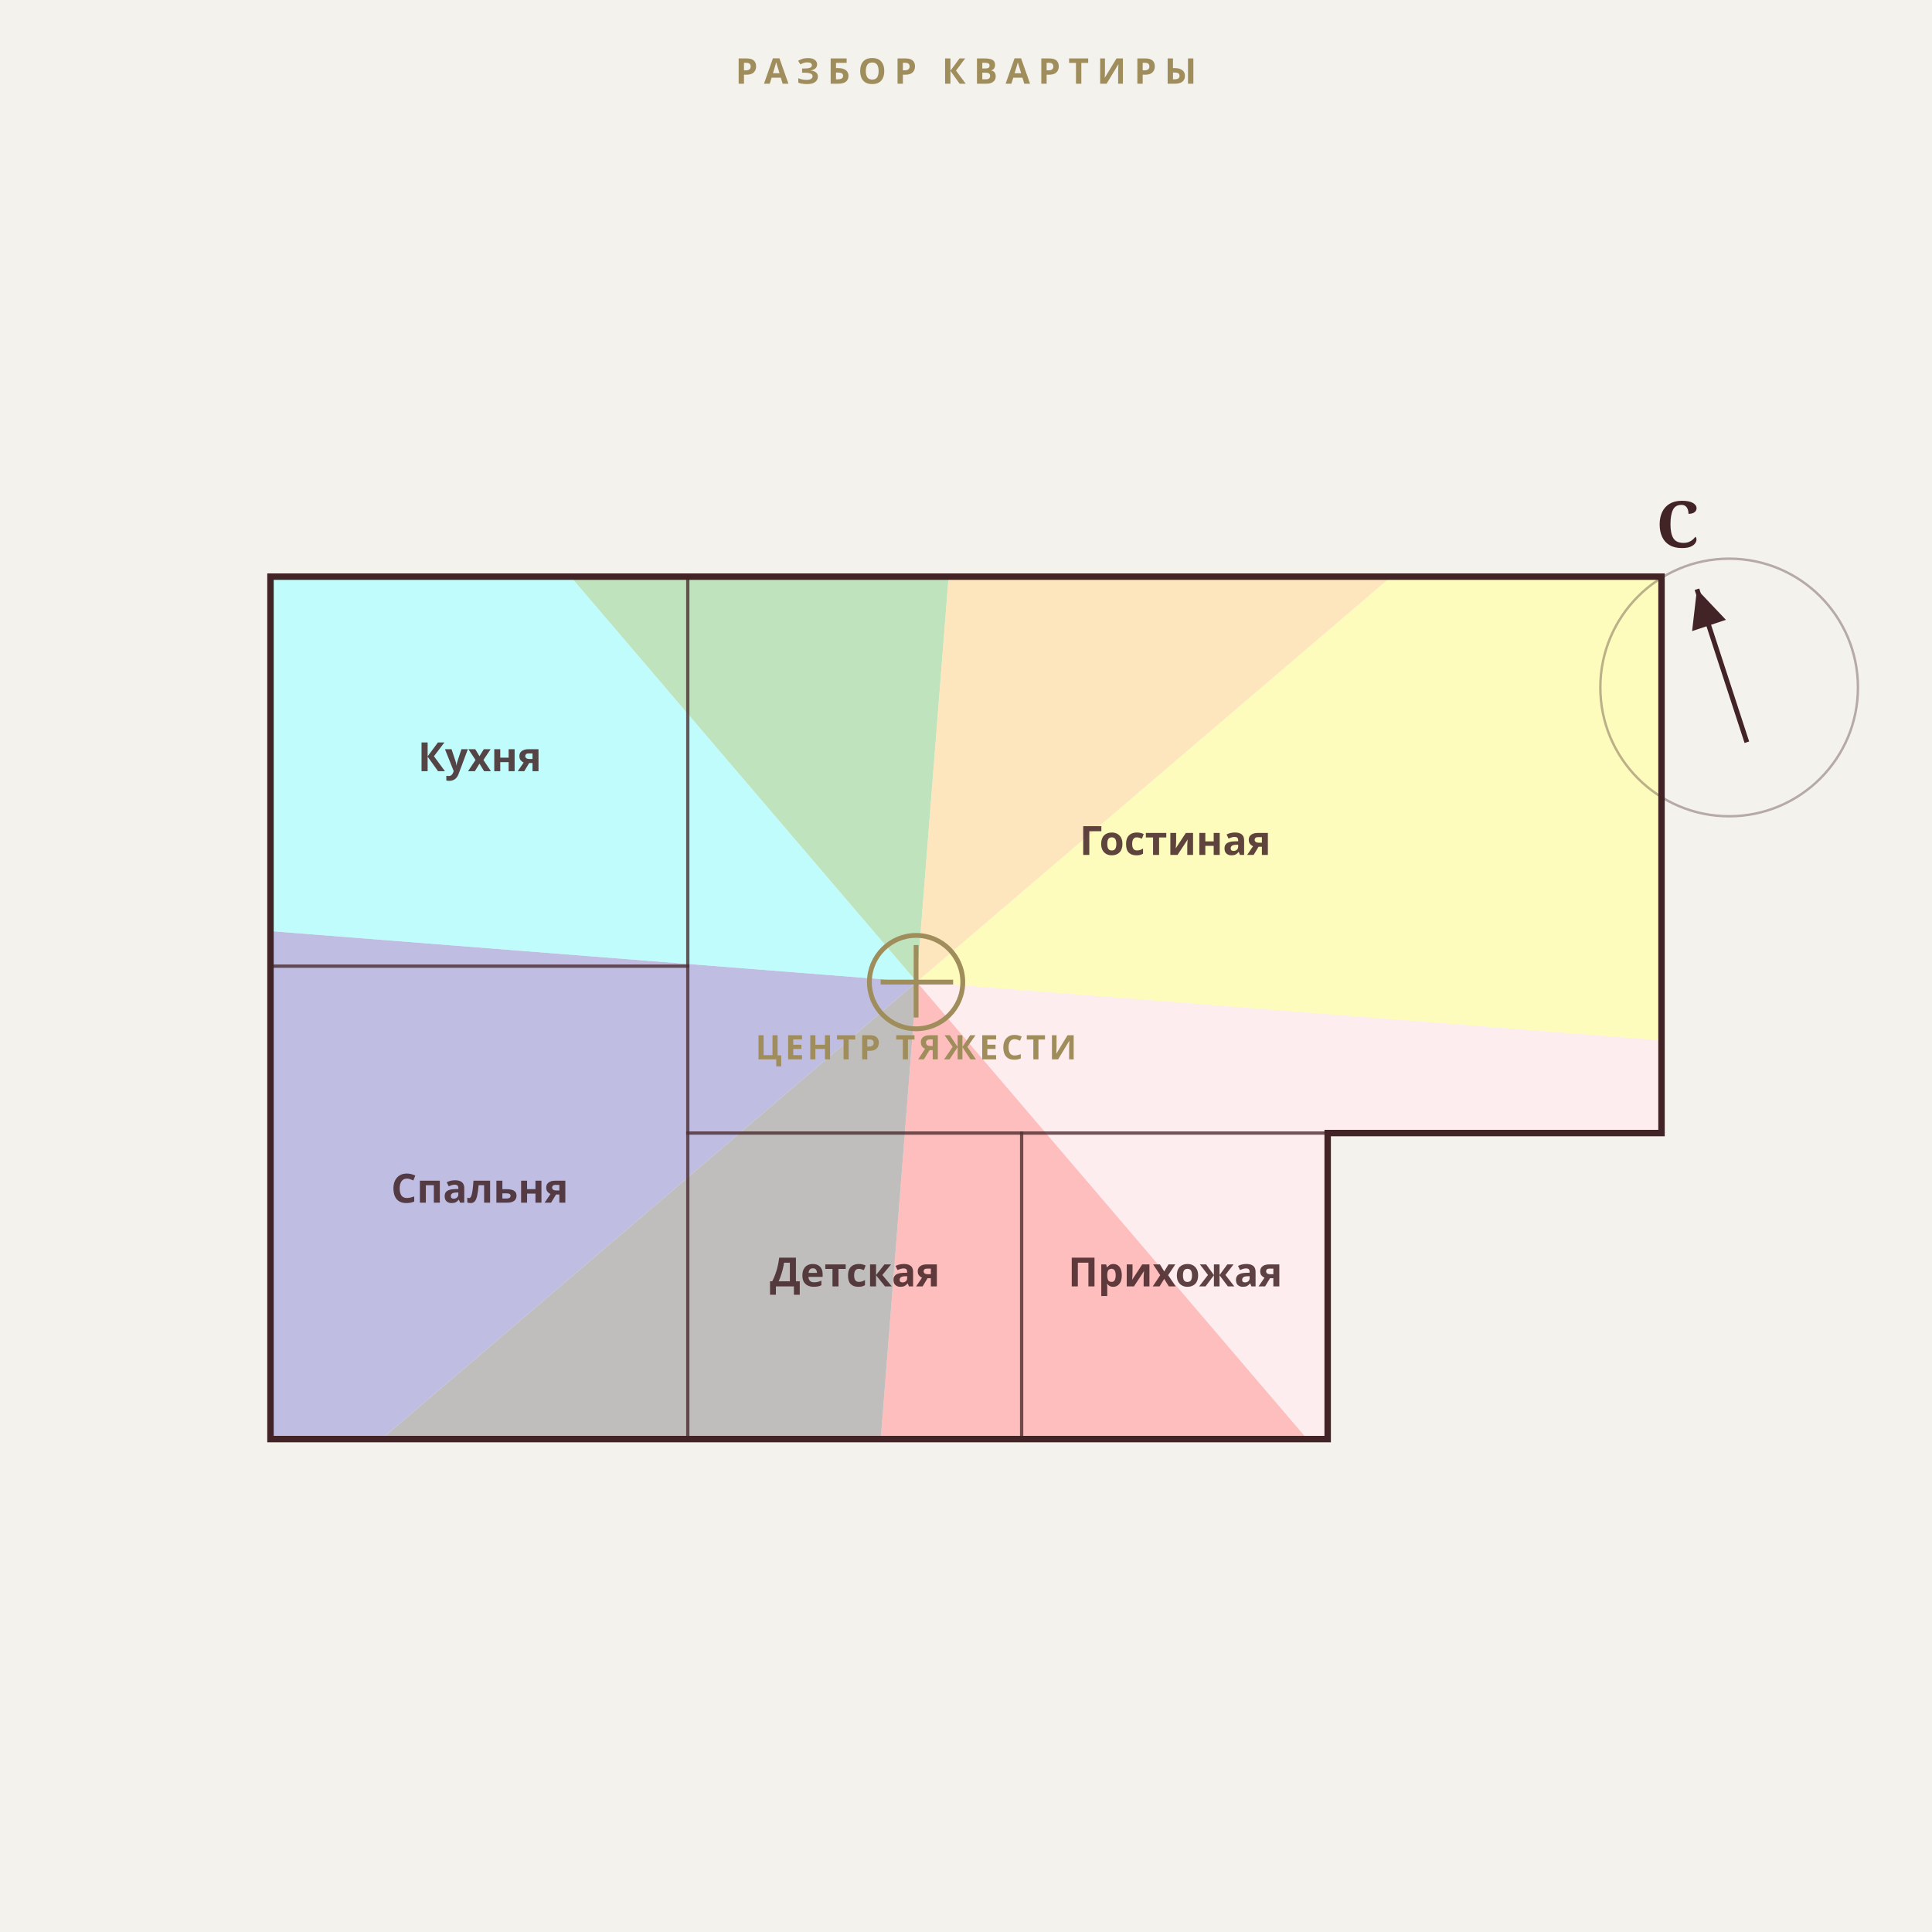
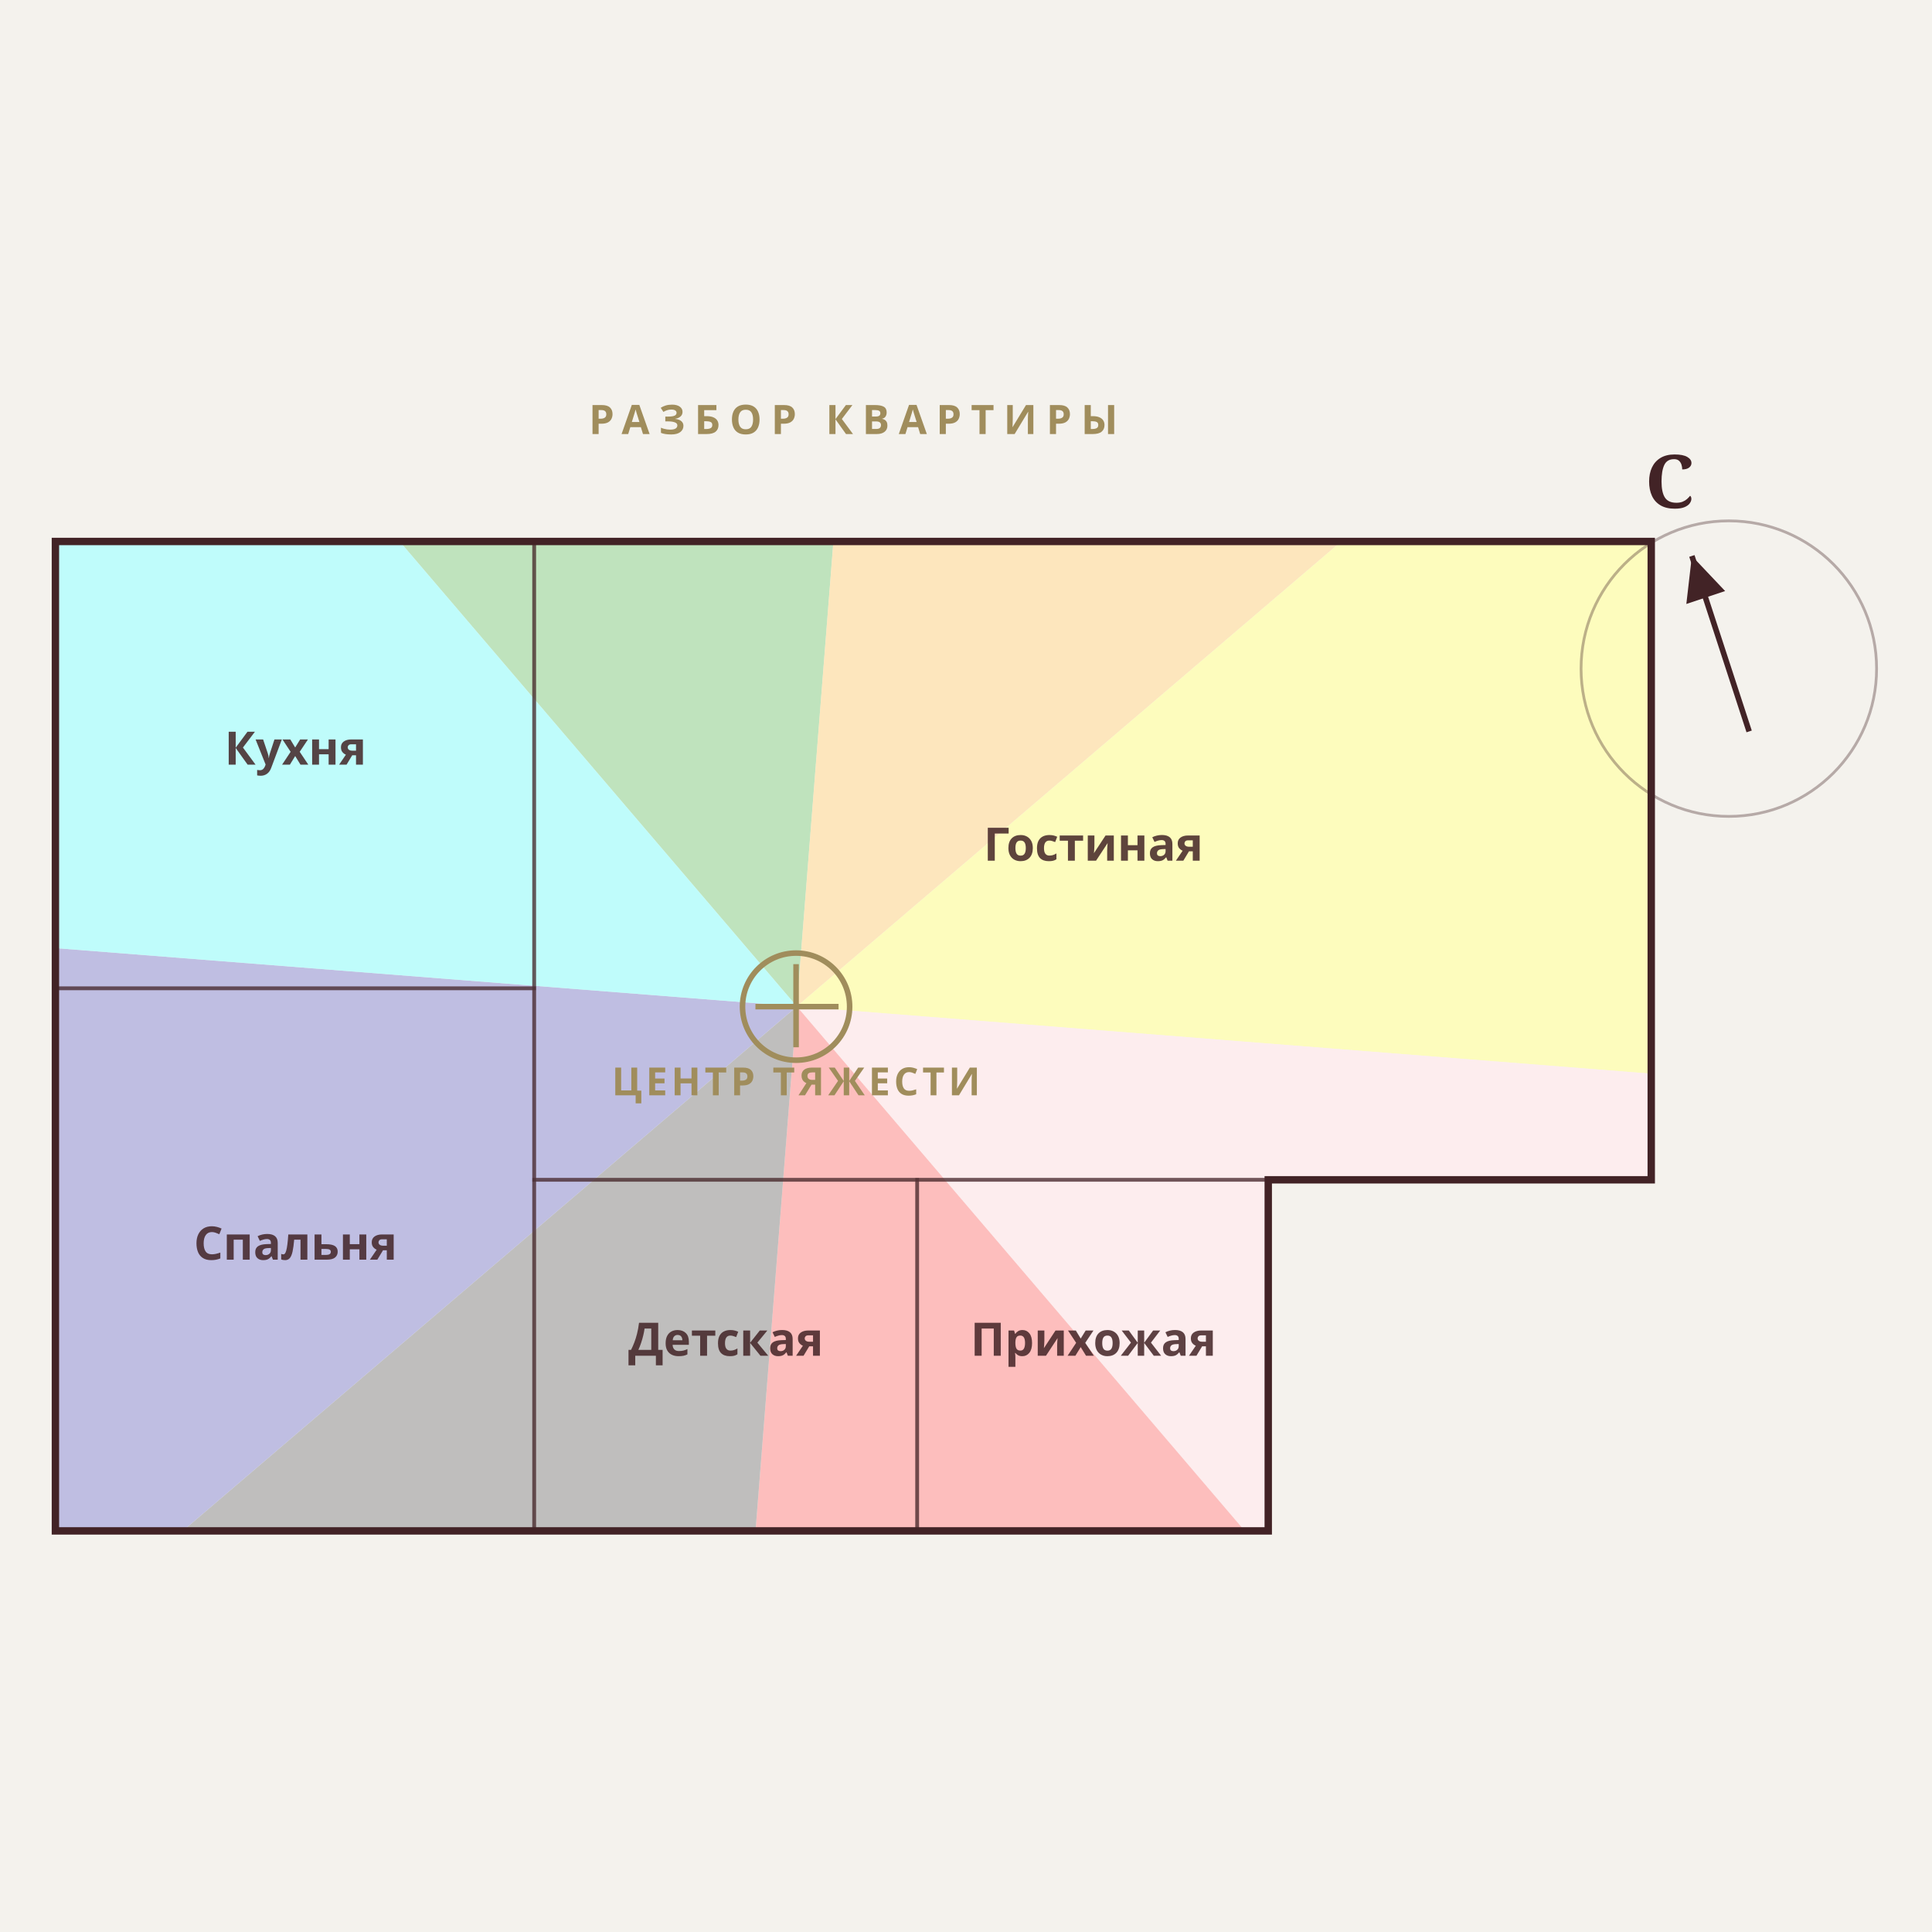
- <svg xmlns="http://www.w3.org/2000/svg" viewBox="0 0 1200 1200" width="1200" height="1200" role="img">
-   <rect width="1200" height="1200" fill="#F4F2ED" />
+ <svg xmlns="http://www.w3.org/2000/svg" viewBox="138 65 1046 1046" width="1046" height="1046" role="img">
+   <rect x="138" y="65" width="1046" height="1046" fill="#F4F2ED" />
  <clipPath id="flat">
    <polygon points="168.0,358.16 1032.0,358.16 1032.0,703.76 824.64,703.76 824.64,893.84 168.0,893.84" />
  </clipPath>
  <g clip-path="url(#flat)">
    <path d="M 569.4 609.9 L -216.2 -309.9 A 1209.6 1209.6 0 0 1 664.3 -595.9 Z" fill="#B2E0B2" opacity="0.8" />
    <path d="M 569.4 609.9 L 664.3 -595.9 A 1209.6 1209.6 0 0 1 1489.2 -175.6 Z" fill="#FFE4B2" opacity="0.8" />
    <path d="M 569.4 609.9 L 1489.2 -175.6 A 1209.6 1209.6 0 0 1 1775.3 704.8 Z" fill="#FFFFB2" opacity="0.8" />
    <path d="M 569.4 609.9 L 1775.3 704.8 A 1209.6 1209.6 0 0 1 1355.0 1529.7 Z" fill="#FFECEF" opacity="0.8" />
    <path d="M 569.4 609.9 L 1355.0 1529.7 A 1209.6 1209.6 0 0 1 474.5 1815.8 Z" fill="#FFB2B2" opacity="0.8" />
    <path d="M 569.4 609.9 L 474.5 1815.8 A 1209.6 1209.6 0 0 1 -350.4 1395.5 Z" fill="#B2B2B2" opacity="0.8" />
    <path d="M 569.4 609.9 L -350.4 1395.5 A 1209.6 1209.6 0 0 1 -636.5 515.0 Z" fill="#B2B2E0" opacity="0.8" />
    <path d="M 569.4 609.9 L -636.5 515.0 A 1209.6 1209.6 0 0 1 -216.2 -309.9 Z" fill="#B2FFFF" opacity="0.8" />
  </g>
  <polygon points="168.0,358.16 427.2,358.16 427.2,600.08 168.0,600.08" fill="none" stroke="#422326" stroke-opacity="0.5" stroke-width="2" clip-path="url(#flat)" />
  <text x="298" y="479" text-anchor="middle" font-family="Manrope, system-ui, sans-serif" font-size="25" fill="#422326" opacity="0.85" font-weight="600">Кухня</text>
  <polygon points="427.2,358.16 1032.0,358.16 1032.0,703.76 427.2,703.76" fill="none" stroke="#422326" stroke-opacity="0.5" stroke-width="2" clip-path="url(#flat)" />
  <text x="730" y="531" text-anchor="middle" font-family="Manrope, system-ui, sans-serif" font-size="25" fill="#422326" opacity="0.85" font-weight="600">Гостиная</text>
  <polygon points="168.0,600.08 427.2,600.08 427.2,893.84 168.0,893.84" fill="none" stroke="#422326" stroke-opacity="0.5" stroke-width="2" clip-path="url(#flat)" />
  <text x="298" y="747" text-anchor="middle" font-family="Manrope, system-ui, sans-serif" font-size="25" fill="#422326" opacity="0.85" font-weight="600">Спальня</text>
  <polygon points="427.2,703.76 634.56,703.76 634.56,893.84 427.2,893.84" fill="none" stroke="#422326" stroke-opacity="0.5" stroke-width="2" clip-path="url(#flat)" />
  <text x="531" y="799" text-anchor="middle" font-family="Manrope, system-ui, sans-serif" font-size="25" fill="#422326" opacity="0.85" font-weight="600">Детская</text>
  <polygon points="634.56,703.76 824.64,703.76 824.64,893.84 634.56,893.84" fill="none" stroke="#422326" stroke-opacity="0.5" stroke-width="2" clip-path="url(#flat)" />
  <text x="730" y="799" text-anchor="middle" font-family="Manrope, system-ui, sans-serif" font-size="25" fill="#422326" opacity="0.85" font-weight="600">Прихожая</text>
  <polygon points="168.0,358.16 1032.0,358.16 1032.0,703.76 824.64,703.76 824.64,893.84 168.0,893.84" fill="none" stroke="#422326" stroke-width="4" />
  <circle cx="569" cy="610" r="29" fill="none" stroke="#A08D5C" stroke-width="3" />
  <line x1="547" y1="610" x2="592" y2="610" stroke="#A08D5C" stroke-width="3" />
  <line x1="569" y1="587" x2="569" y2="632" stroke="#A08D5C" stroke-width="3" />
  <text x="569" y="658" text-anchor="middle" font-family="Manrope, system-ui, sans-serif" font-size="21" letter-spacing="2" fill="#A08D5C" font-weight="600">ЦЕНТР ТЯЖЕСТИ</text>
  <line x1="1085" y1="461" x2="1054" y2="366" stroke="#422326" stroke-width="3" />
  <polygon points="1054,366 1051,392 1072,385" fill="#422326" />
  <circle cx="1074" cy="427" r="80" fill="none" stroke="#422326" stroke-opacity="0.35" stroke-width="1.5" />
  <text x="1042" y="340" text-anchor="middle" font-family="Cormorant, Georgia, serif" font-size="40" fill="#422326" font-weight="700">С</text>
-   <text x="600" y="52" text-anchor="middle" font-family="Manrope, system-ui, sans-serif" font-size="22" letter-spacing="5" fill="#A08D5C" font-weight="600">РАЗБОР КВАРТИРЫ</text>
+   <text x="600" y="300" text-anchor="middle" font-family="Manrope, system-ui, sans-serif" font-size="22" letter-spacing="5" fill="#A08D5C" font-weight="600">РАЗБОР КВАРТИРЫ</text>
</svg>
